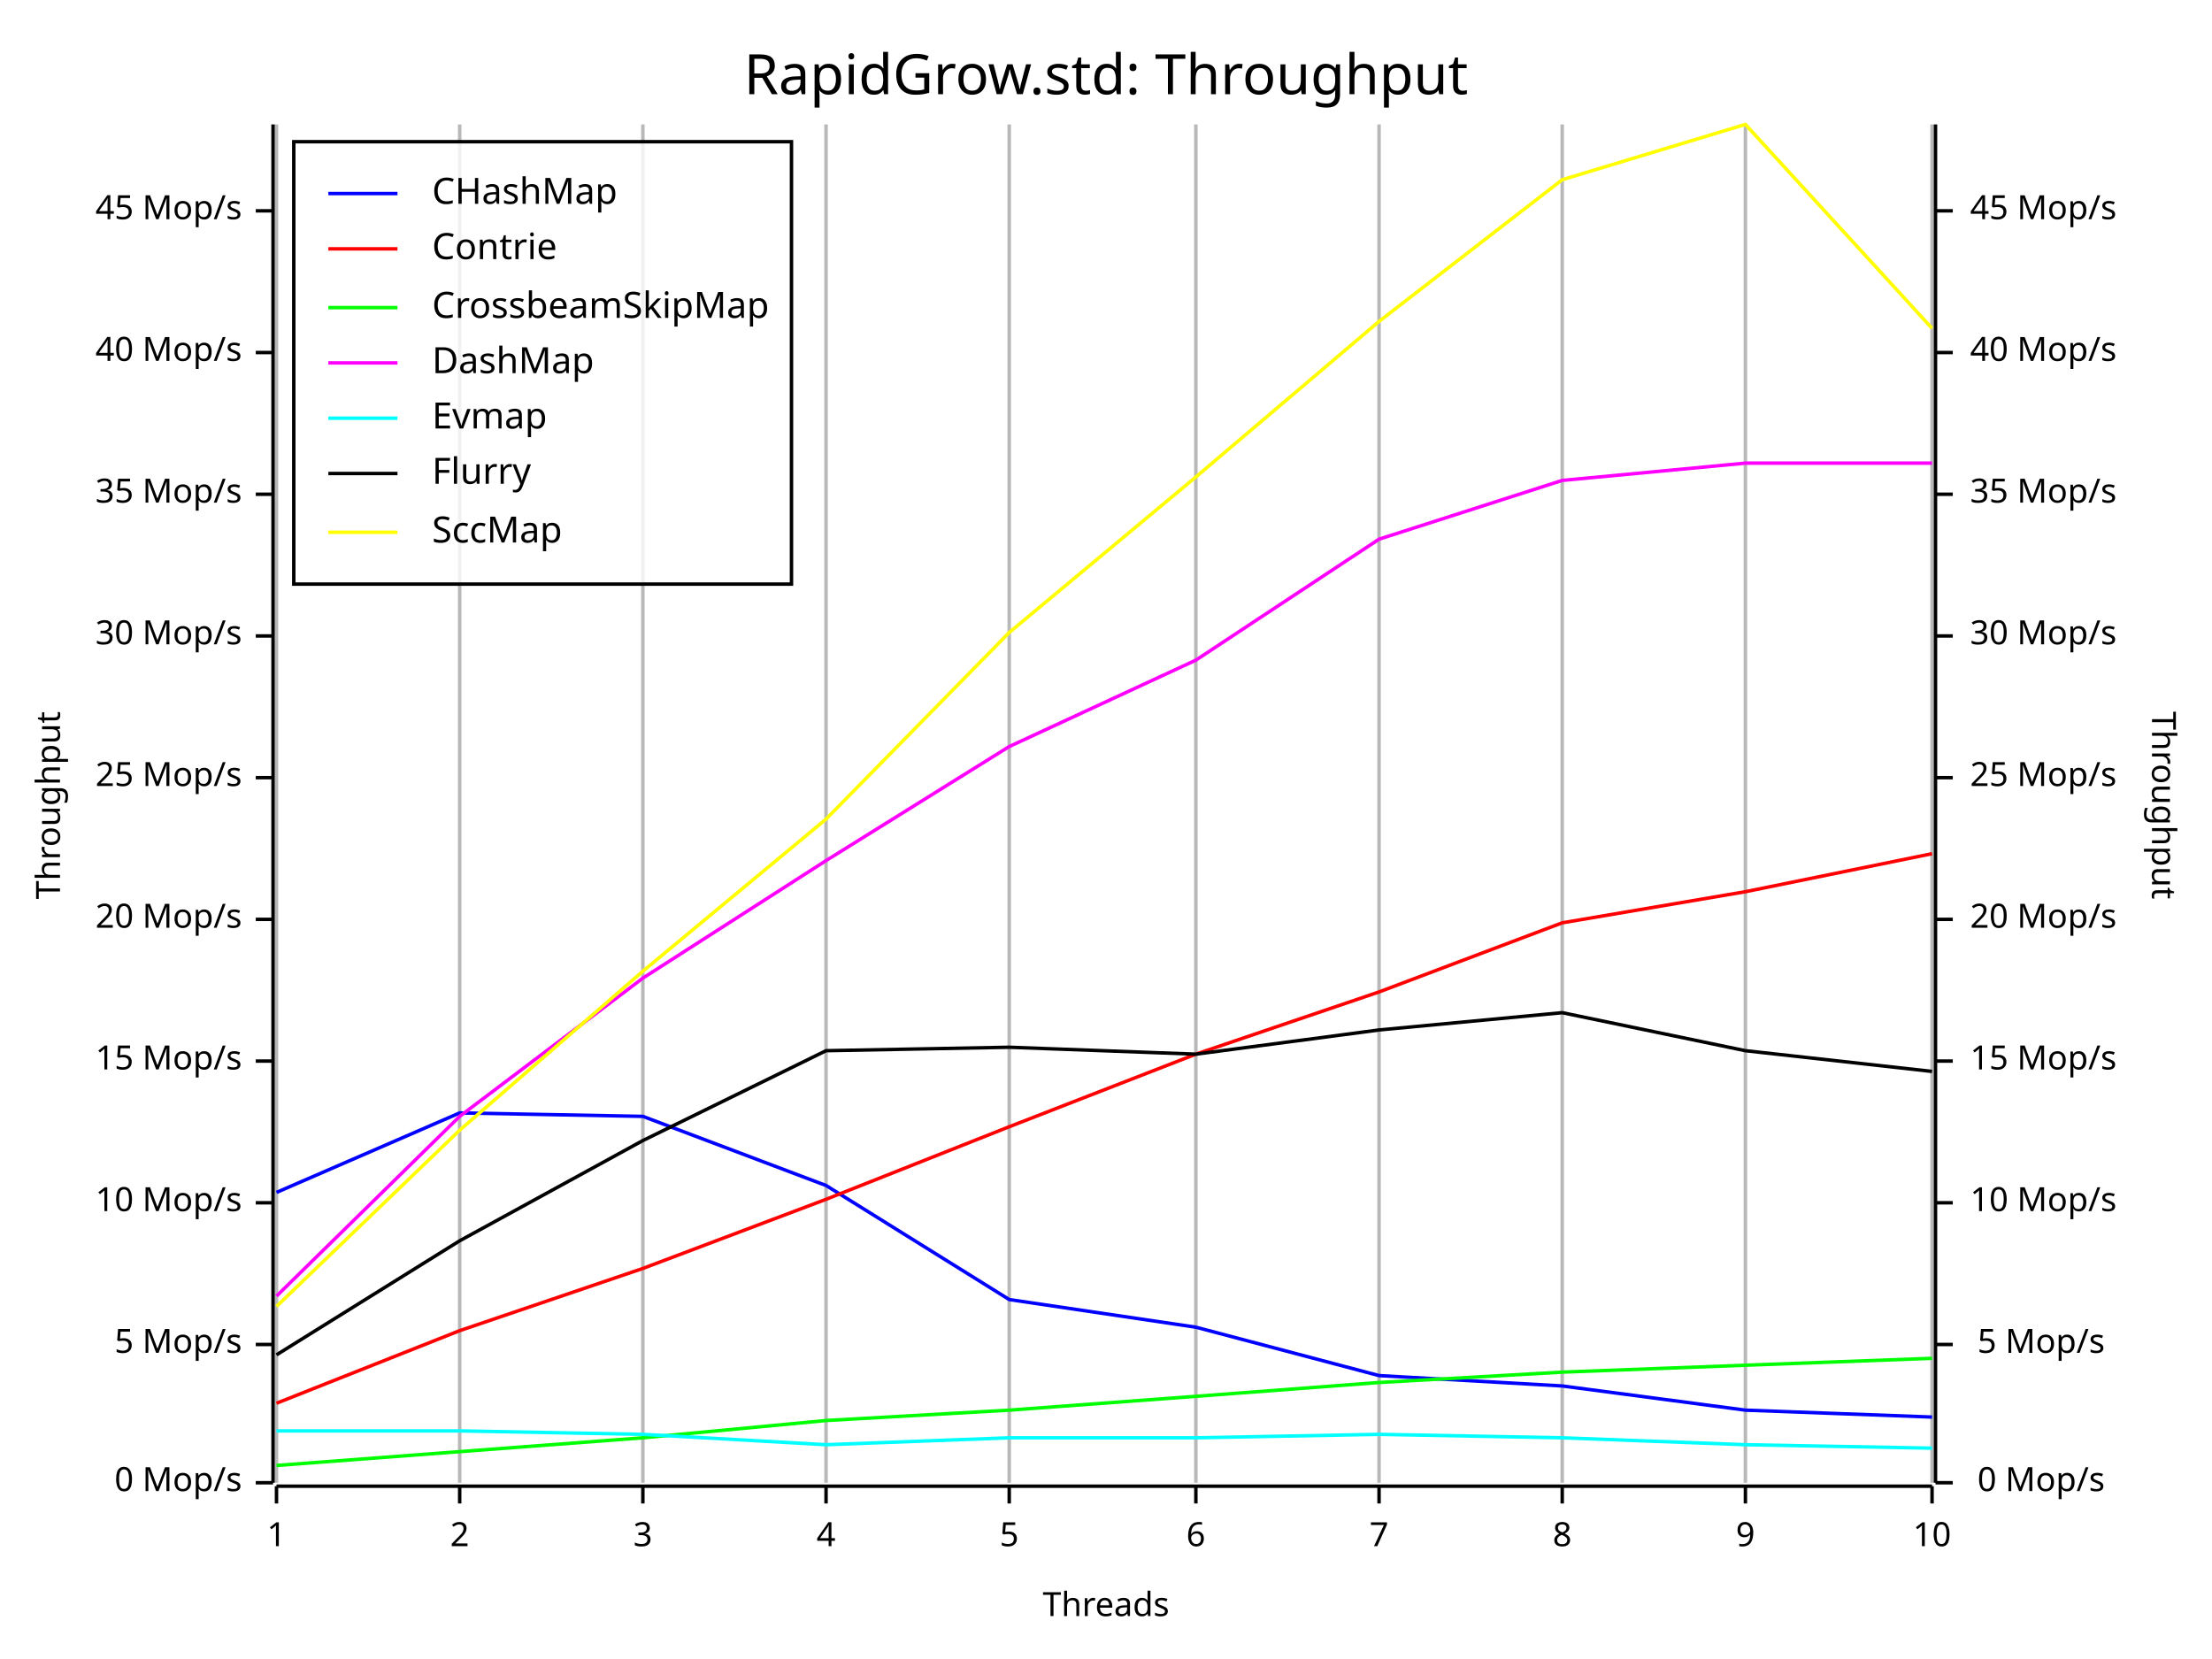
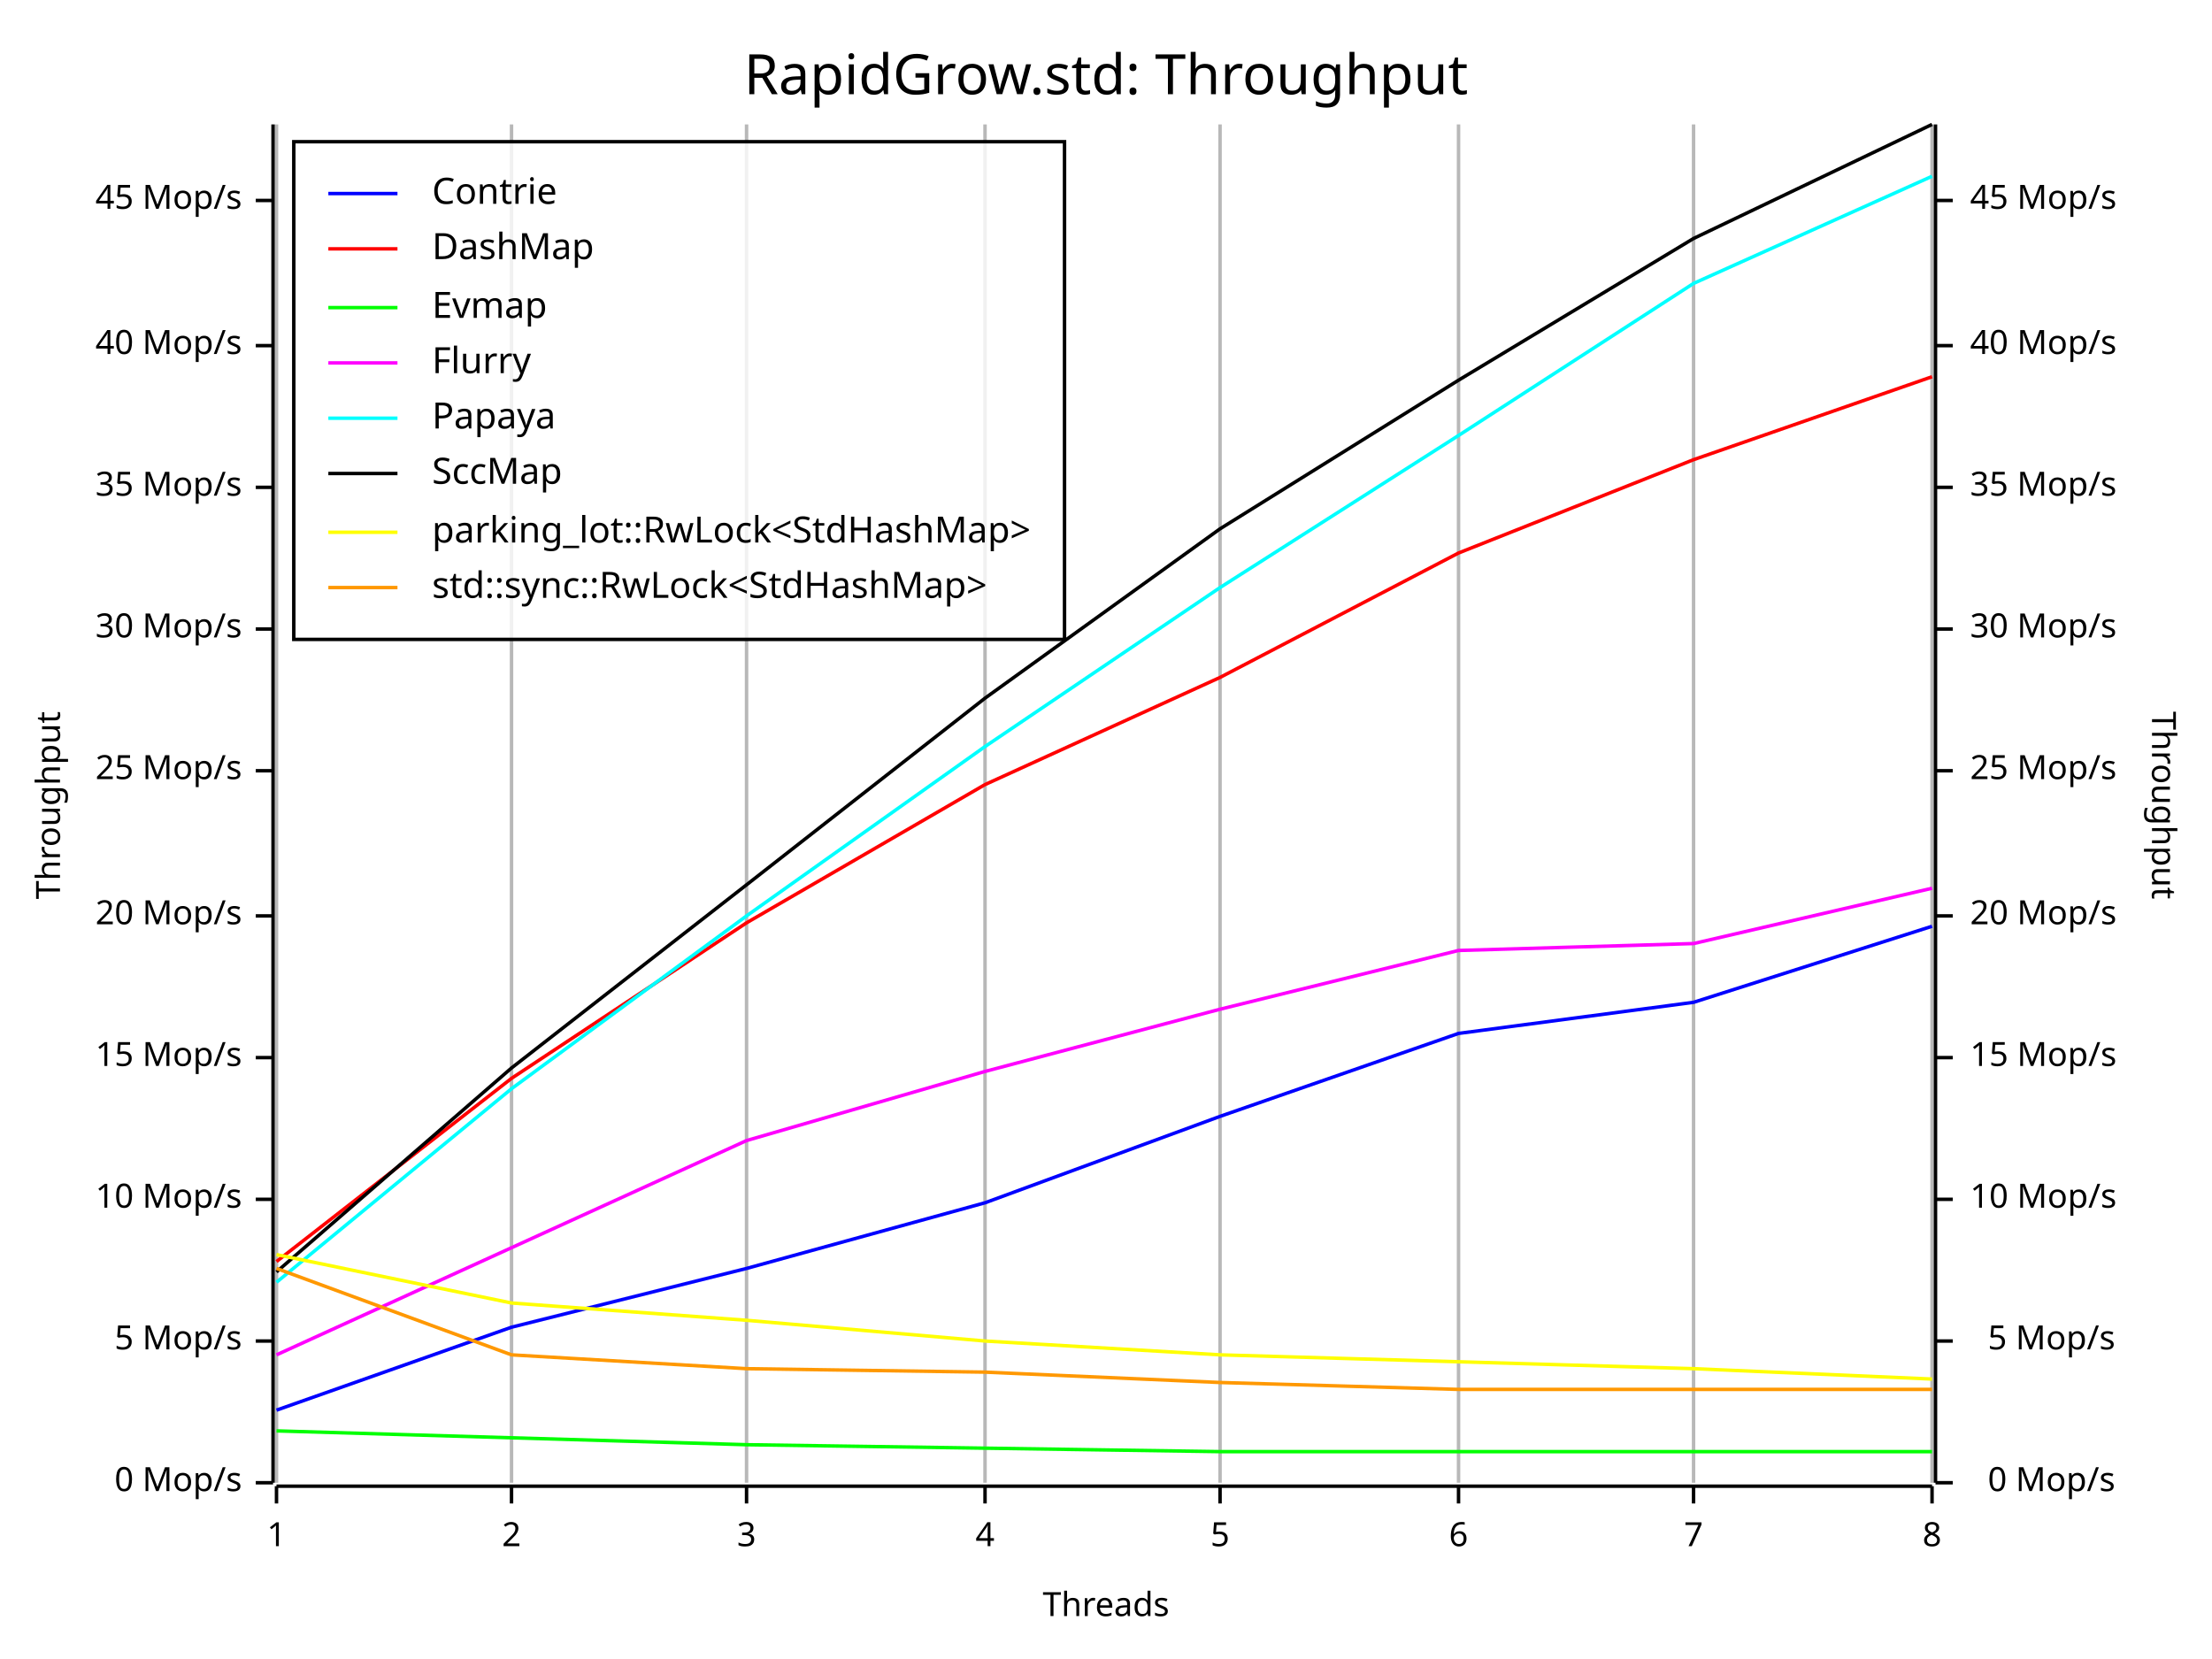
<svg xmlns="http://www.w3.org/2000/svg" width="640" height="480" viewBox="0 0 640 480">
  <rect x="0" y="0" width="640" height="480" opacity="1" fill="#FFFFFF" stroke="none" />
  <text x="320" y="15" dy="0.76em" text-anchor="middle" font-family="Fira Code" font-size="16.129" opacity="1" fill="#000000">
RapidGrow.std: Throughput
</text>
  <line opacity="0.1" stroke="#000000" stroke-width="1" x1="80" y1="429" x2="80" y2="36" />
-   <line opacity="0.1" stroke="#000000" stroke-width="1" x1="133" y1="429" x2="133" y2="36" />
-   <line opacity="0.1" stroke="#000000" stroke-width="1" x1="186" y1="429" x2="186" y2="36" />
-   <line opacity="0.1" stroke="#000000" stroke-width="1" x1="239" y1="429" x2="239" y2="36" />
-   <line opacity="0.1" stroke="#000000" stroke-width="1" x1="292" y1="429" x2="292" y2="36" />
-   <line opacity="0.1" stroke="#000000" stroke-width="1" x1="346" y1="429" x2="346" y2="36" />
-   <line opacity="0.1" stroke="#000000" stroke-width="1" x1="399" y1="429" x2="399" y2="36" />
-   <line opacity="0.1" stroke="#000000" stroke-width="1" x1="452" y1="429" x2="452" y2="36" />
-   <line opacity="0.1" stroke="#000000" stroke-width="1" x1="505" y1="429" x2="505" y2="36" />
+   <line opacity="0.1" stroke="#000000" stroke-width="1" x1="148" y1="429" x2="148" y2="36" />
+   <line opacity="0.1" stroke="#000000" stroke-width="1" x1="216" y1="429" x2="216" y2="36" />
+   <line opacity="0.1" stroke="#000000" stroke-width="1" x1="285" y1="429" x2="285" y2="36" />
+   <line opacity="0.1" stroke="#000000" stroke-width="1" x1="353" y1="429" x2="353" y2="36" />
+   <line opacity="0.1" stroke="#000000" stroke-width="1" x1="422" y1="429" x2="422" y2="36" />
+   <line opacity="0.1" stroke="#000000" stroke-width="1" x1="490" y1="429" x2="490" y2="36" />
  <line opacity="0.1" stroke="#000000" stroke-width="1" x1="559" y1="429" x2="559" y2="36" />
  <text x="10" y="233" dy="0.76em" text-anchor="middle" font-family="sans-serif" font-size="9.677" opacity="1" fill="#000000" transform="rotate(270, 10, 233)">
Throughput
</text>
  <text x="320" y="470" dy="-0.5ex" text-anchor="middle" font-family="sans-serif" font-size="9.677" opacity="1" fill="#000000">
Threads
</text>
  <text x="630" y="233" dy="0.76em" text-anchor="middle" font-family="sans-serif" font-size="9.677" opacity="1" fill="#000000" transform="rotate(90, 630, 233)">
Throughput
</text>
  <line opacity="0.2" stroke="#000000" stroke-width="1" x1="80" y1="429" x2="80" y2="36" />
-   <line opacity="0.2" stroke="#000000" stroke-width="1" x1="133" y1="429" x2="133" y2="36" />
-   <line opacity="0.2" stroke="#000000" stroke-width="1" x1="186" y1="429" x2="186" y2="36" />
-   <line opacity="0.2" stroke="#000000" stroke-width="1" x1="239" y1="429" x2="239" y2="36" />
-   <line opacity="0.2" stroke="#000000" stroke-width="1" x1="292" y1="429" x2="292" y2="36" />
-   <line opacity="0.2" stroke="#000000" stroke-width="1" x1="346" y1="429" x2="346" y2="36" />
-   <line opacity="0.2" stroke="#000000" stroke-width="1" x1="399" y1="429" x2="399" y2="36" />
-   <line opacity="0.2" stroke="#000000" stroke-width="1" x1="452" y1="429" x2="452" y2="36" />
-   <line opacity="0.2" stroke="#000000" stroke-width="1" x1="505" y1="429" x2="505" y2="36" />
+   <line opacity="0.2" stroke="#000000" stroke-width="1" x1="148" y1="429" x2="148" y2="36" />
+   <line opacity="0.2" stroke="#000000" stroke-width="1" x1="216" y1="429" x2="216" y2="36" />
+   <line opacity="0.2" stroke="#000000" stroke-width="1" x1="285" y1="429" x2="285" y2="36" />
+   <line opacity="0.2" stroke="#000000" stroke-width="1" x1="353" y1="429" x2="353" y2="36" />
+   <line opacity="0.2" stroke="#000000" stroke-width="1" x1="422" y1="429" x2="422" y2="36" />
+   <line opacity="0.2" stroke="#000000" stroke-width="1" x1="490" y1="429" x2="490" y2="36" />
  <line opacity="0.2" stroke="#000000" stroke-width="1" x1="559" y1="429" x2="559" y2="36" />
  <polyline fill="none" opacity="1" stroke="#000000" stroke-width="1" points="79,36 79,429 " />
  <text x="70" y="429" dy="0.5ex" text-anchor="end" font-family="sans-serif" font-size="9.677" opacity="1" fill="#000000">
0 Mop/s
</text>
  <polyline fill="none" opacity="1" stroke="#000000" stroke-width="1" points="74,429 79,429 " />
-   <text x="70" y="389" dy="0.5ex" text-anchor="end" font-family="sans-serif" font-size="9.677" opacity="1" fill="#000000">
+   <text x="70" y="388" dy="0.5ex" text-anchor="end" font-family="sans-serif" font-size="9.677" opacity="1" fill="#000000">
5 Mop/s
</text>
-   <polyline fill="none" opacity="1" stroke="#000000" stroke-width="1" points="74,389 79,389 " />
-   <text x="70" y="348" dy="0.5ex" text-anchor="end" font-family="sans-serif" font-size="9.677" opacity="1" fill="#000000">
+   <polyline fill="none" opacity="1" stroke="#000000" stroke-width="1" points="74,388 79,388 " />
+   <text x="70" y="347" dy="0.5ex" text-anchor="end" font-family="sans-serif" font-size="9.677" opacity="1" fill="#000000">
10 Mop/s
</text>
-   <polyline fill="none" opacity="1" stroke="#000000" stroke-width="1" points="74,348 79,348 " />
-   <text x="70" y="307" dy="0.5ex" text-anchor="end" font-family="sans-serif" font-size="9.677" opacity="1" fill="#000000">
+   <polyline fill="none" opacity="1" stroke="#000000" stroke-width="1" points="74,347 79,347 " />
+   <text x="70" y="306" dy="0.5ex" text-anchor="end" font-family="sans-serif" font-size="9.677" opacity="1" fill="#000000">
15 Mop/s
</text>
-   <polyline fill="none" opacity="1" stroke="#000000" stroke-width="1" points="74,307 79,307 " />
-   <text x="70" y="266" dy="0.5ex" text-anchor="end" font-family="sans-serif" font-size="9.677" opacity="1" fill="#000000">
+   <polyline fill="none" opacity="1" stroke="#000000" stroke-width="1" points="74,306 79,306 " />
+   <text x="70" y="265" dy="0.5ex" text-anchor="end" font-family="sans-serif" font-size="9.677" opacity="1" fill="#000000">
20 Mop/s
</text>
-   <polyline fill="none" opacity="1" stroke="#000000" stroke-width="1" points="74,266 79,266 " />
-   <text x="70" y="225" dy="0.5ex" text-anchor="end" font-family="sans-serif" font-size="9.677" opacity="1" fill="#000000">
+   <polyline fill="none" opacity="1" stroke="#000000" stroke-width="1" points="74,265 79,265 " />
+   <text x="70" y="223" dy="0.5ex" text-anchor="end" font-family="sans-serif" font-size="9.677" opacity="1" fill="#000000">
25 Mop/s
</text>
-   <polyline fill="none" opacity="1" stroke="#000000" stroke-width="1" points="74,225 79,225 " />
-   <text x="70" y="184" dy="0.5ex" text-anchor="end" font-family="sans-serif" font-size="9.677" opacity="1" fill="#000000">
+   <polyline fill="none" opacity="1" stroke="#000000" stroke-width="1" points="74,223 79,223 " />
+   <text x="70" y="182" dy="0.5ex" text-anchor="end" font-family="sans-serif" font-size="9.677" opacity="1" fill="#000000">
30 Mop/s
</text>
-   <polyline fill="none" opacity="1" stroke="#000000" stroke-width="1" points="74,184 79,184 " />
-   <text x="70" y="143" dy="0.5ex" text-anchor="end" font-family="sans-serif" font-size="9.677" opacity="1" fill="#000000">
+   <polyline fill="none" opacity="1" stroke="#000000" stroke-width="1" points="74,182 79,182 " />
+   <text x="70" y="141" dy="0.5ex" text-anchor="end" font-family="sans-serif" font-size="9.677" opacity="1" fill="#000000">
35 Mop/s
</text>
-   <polyline fill="none" opacity="1" stroke="#000000" stroke-width="1" points="74,143 79,143 " />
-   <text x="70" y="102" dy="0.5ex" text-anchor="end" font-family="sans-serif" font-size="9.677" opacity="1" fill="#000000">
+   <polyline fill="none" opacity="1" stroke="#000000" stroke-width="1" points="74,141 79,141 " />
+   <text x="70" y="100" dy="0.5ex" text-anchor="end" font-family="sans-serif" font-size="9.677" opacity="1" fill="#000000">
40 Mop/s
</text>
-   <polyline fill="none" opacity="1" stroke="#000000" stroke-width="1" points="74,102 79,102 " />
-   <text x="70" y="61" dy="0.5ex" text-anchor="end" font-family="sans-serif" font-size="9.677" opacity="1" fill="#000000">
+   <polyline fill="none" opacity="1" stroke="#000000" stroke-width="1" points="74,100 79,100 " />
+   <text x="70" y="58" dy="0.5ex" text-anchor="end" font-family="sans-serif" font-size="9.677" opacity="1" fill="#000000">
45 Mop/s
</text>
-   <polyline fill="none" opacity="1" stroke="#000000" stroke-width="1" points="74,61 79,61 " />
+   <polyline fill="none" opacity="1" stroke="#000000" stroke-width="1" points="74,58 79,58 " />
  <polyline fill="none" opacity="1" stroke="#000000" stroke-width="1" points="80,430 559,430 " />
  <text x="80" y="440" dy="0.76em" text-anchor="middle" font-family="sans-serif" font-size="9.677" opacity="1" fill="#000000">
1
</text>
  <polyline fill="none" opacity="1" stroke="#000000" stroke-width="1" points="80,430 80,435 " />
-   <text x="133" y="440" dy="0.76em" text-anchor="middle" font-family="sans-serif" font-size="9.677" opacity="1" fill="#000000">
+   <text x="148" y="440" dy="0.76em" text-anchor="middle" font-family="sans-serif" font-size="9.677" opacity="1" fill="#000000">
2
</text>
-   <polyline fill="none" opacity="1" stroke="#000000" stroke-width="1" points="133,430 133,435 " />
-   <text x="186" y="440" dy="0.76em" text-anchor="middle" font-family="sans-serif" font-size="9.677" opacity="1" fill="#000000">
+   <polyline fill="none" opacity="1" stroke="#000000" stroke-width="1" points="148,430 148,435 " />
+   <text x="216" y="440" dy="0.76em" text-anchor="middle" font-family="sans-serif" font-size="9.677" opacity="1" fill="#000000">
3
</text>
-   <polyline fill="none" opacity="1" stroke="#000000" stroke-width="1" points="186,430 186,435 " />
-   <text x="239" y="440" dy="0.76em" text-anchor="middle" font-family="sans-serif" font-size="9.677" opacity="1" fill="#000000">
+   <polyline fill="none" opacity="1" stroke="#000000" stroke-width="1" points="216,430 216,435 " />
+   <text x="285" y="440" dy="0.76em" text-anchor="middle" font-family="sans-serif" font-size="9.677" opacity="1" fill="#000000">
4
</text>
-   <polyline fill="none" opacity="1" stroke="#000000" stroke-width="1" points="239,430 239,435 " />
-   <text x="292" y="440" dy="0.76em" text-anchor="middle" font-family="sans-serif" font-size="9.677" opacity="1" fill="#000000">
+   <polyline fill="none" opacity="1" stroke="#000000" stroke-width="1" points="285,430 285,435 " />
+   <text x="353" y="440" dy="0.76em" text-anchor="middle" font-family="sans-serif" font-size="9.677" opacity="1" fill="#000000">
5
</text>
-   <polyline fill="none" opacity="1" stroke="#000000" stroke-width="1" points="292,430 292,435 " />
-   <text x="346" y="440" dy="0.76em" text-anchor="middle" font-family="sans-serif" font-size="9.677" opacity="1" fill="#000000">
+   <polyline fill="none" opacity="1" stroke="#000000" stroke-width="1" points="353,430 353,435 " />
+   <text x="422" y="440" dy="0.76em" text-anchor="middle" font-family="sans-serif" font-size="9.677" opacity="1" fill="#000000">
6
</text>
-   <polyline fill="none" opacity="1" stroke="#000000" stroke-width="1" points="346,430 346,435 " />
-   <text x="399" y="440" dy="0.76em" text-anchor="middle" font-family="sans-serif" font-size="9.677" opacity="1" fill="#000000">
+   <polyline fill="none" opacity="1" stroke="#000000" stroke-width="1" points="422,430 422,435 " />
+   <text x="490" y="440" dy="0.76em" text-anchor="middle" font-family="sans-serif" font-size="9.677" opacity="1" fill="#000000">
7
</text>
-   <polyline fill="none" opacity="1" stroke="#000000" stroke-width="1" points="399,430 399,435 " />
-   <text x="452" y="440" dy="0.76em" text-anchor="middle" font-family="sans-serif" font-size="9.677" opacity="1" fill="#000000">
+   <polyline fill="none" opacity="1" stroke="#000000" stroke-width="1" points="490,430 490,435 " />
+   <text x="559" y="440" dy="0.76em" text-anchor="middle" font-family="sans-serif" font-size="9.677" opacity="1" fill="#000000">
8
- </text>
-   <polyline fill="none" opacity="1" stroke="#000000" stroke-width="1" points="452,430 452,435 " />
-   <text x="505" y="440" dy="0.76em" text-anchor="middle" font-family="sans-serif" font-size="9.677" opacity="1" fill="#000000">
- 9
- </text>
-   <polyline fill="none" opacity="1" stroke="#000000" stroke-width="1" points="505,430 505,435 " />
-   <text x="559" y="440" dy="0.76em" text-anchor="middle" font-family="sans-serif" font-size="9.677" opacity="1" fill="#000000">
- 10
</text>
  <polyline fill="none" opacity="1" stroke="#000000" stroke-width="1" points="559,430 559,435 " />
  <polyline fill="none" opacity="1" stroke="#000000" stroke-width="1" points="560,36 560,429 " />
-   <text x="609" y="429" dy="0.5ex" text-anchor="end" font-family="sans-serif" font-size="9.677" opacity="1" fill="#000000">
+   <text x="612" y="429" dy="0.5ex" text-anchor="end" font-family="sans-serif" font-size="9.677" opacity="1" fill="#000000">
0 Mop/s
</text>
  <polyline fill="none" opacity="1" stroke="#000000" stroke-width="1" points="560,429 565,429 " />
-   <text x="609" y="389" dy="0.5ex" text-anchor="end" font-family="sans-serif" font-size="9.677" opacity="1" fill="#000000">
+   <text x="612" y="388" dy="0.5ex" text-anchor="end" font-family="sans-serif" font-size="9.677" opacity="1" fill="#000000">
5 Mop/s
</text>
-   <polyline fill="none" opacity="1" stroke="#000000" stroke-width="1" points="560,389 565,389 " />
-   <text x="570" y="348" dy="0.5ex" text-anchor="start" font-family="sans-serif" font-size="9.677" opacity="1" fill="#000000">
+   <polyline fill="none" opacity="1" stroke="#000000" stroke-width="1" points="560,388 565,388 " />
+   <text x="570" y="347" dy="0.5ex" text-anchor="start" font-family="sans-serif" font-size="9.677" opacity="1" fill="#000000">
10 Mop/s
</text>
-   <polyline fill="none" opacity="1" stroke="#000000" stroke-width="1" points="560,348 565,348 " />
-   <text x="570" y="307" dy="0.5ex" text-anchor="start" font-family="sans-serif" font-size="9.677" opacity="1" fill="#000000">
+   <polyline fill="none" opacity="1" stroke="#000000" stroke-width="1" points="560,347 565,347 " />
+   <text x="570" y="306" dy="0.5ex" text-anchor="start" font-family="sans-serif" font-size="9.677" opacity="1" fill="#000000">
15 Mop/s
</text>
-   <polyline fill="none" opacity="1" stroke="#000000" stroke-width="1" points="560,307 565,307 " />
-   <text x="570" y="266" dy="0.5ex" text-anchor="start" font-family="sans-serif" font-size="9.677" opacity="1" fill="#000000">
+   <polyline fill="none" opacity="1" stroke="#000000" stroke-width="1" points="560,306 565,306 " />
+   <text x="570" y="265" dy="0.5ex" text-anchor="start" font-family="sans-serif" font-size="9.677" opacity="1" fill="#000000">
20 Mop/s
</text>
-   <polyline fill="none" opacity="1" stroke="#000000" stroke-width="1" points="560,266 565,266 " />
-   <text x="570" y="225" dy="0.5ex" text-anchor="start" font-family="sans-serif" font-size="9.677" opacity="1" fill="#000000">
+   <polyline fill="none" opacity="1" stroke="#000000" stroke-width="1" points="560,265 565,265 " />
+   <text x="570" y="223" dy="0.5ex" text-anchor="start" font-family="sans-serif" font-size="9.677" opacity="1" fill="#000000">
25 Mop/s
</text>
-   <polyline fill="none" opacity="1" stroke="#000000" stroke-width="1" points="560,225 565,225 " />
-   <text x="570" y="184" dy="0.5ex" text-anchor="start" font-family="sans-serif" font-size="9.677" opacity="1" fill="#000000">
+   <polyline fill="none" opacity="1" stroke="#000000" stroke-width="1" points="560,223 565,223 " />
+   <text x="570" y="182" dy="0.5ex" text-anchor="start" font-family="sans-serif" font-size="9.677" opacity="1" fill="#000000">
30 Mop/s
</text>
-   <polyline fill="none" opacity="1" stroke="#000000" stroke-width="1" points="560,184 565,184 " />
-   <text x="570" y="143" dy="0.5ex" text-anchor="start" font-family="sans-serif" font-size="9.677" opacity="1" fill="#000000">
+   <polyline fill="none" opacity="1" stroke="#000000" stroke-width="1" points="560,182 565,182 " />
+   <text x="570" y="141" dy="0.5ex" text-anchor="start" font-family="sans-serif" font-size="9.677" opacity="1" fill="#000000">
35 Mop/s
</text>
-   <polyline fill="none" opacity="1" stroke="#000000" stroke-width="1" points="560,143 565,143 " />
-   <text x="570" y="102" dy="0.5ex" text-anchor="start" font-family="sans-serif" font-size="9.677" opacity="1" fill="#000000">
+   <polyline fill="none" opacity="1" stroke="#000000" stroke-width="1" points="560,141 565,141 " />
+   <text x="570" y="100" dy="0.5ex" text-anchor="start" font-family="sans-serif" font-size="9.677" opacity="1" fill="#000000">
40 Mop/s
</text>
-   <polyline fill="none" opacity="1" stroke="#000000" stroke-width="1" points="560,102 565,102 " />
-   <text x="570" y="61" dy="0.5ex" text-anchor="start" font-family="sans-serif" font-size="9.677" opacity="1" fill="#000000">
+   <polyline fill="none" opacity="1" stroke="#000000" stroke-width="1" points="560,100 565,100 " />
+   <text x="570" y="58" dy="0.5ex" text-anchor="start" font-family="sans-serif" font-size="9.677" opacity="1" fill="#000000">
45 Mop/s
</text>
-   <polyline fill="none" opacity="1" stroke="#000000" stroke-width="1" points="560,61 565,61 " />
-   <polyline fill="none" opacity="1" stroke="#0000FF" stroke-width="1" points="80,345 133,322 186,323 239,343 292,376 346,384 399,398 452,401 505,408 559,410 " />
-   <polyline fill="none" opacity="1" stroke="#FF0000" stroke-width="1" points="80,406 133,385 186,367 239,347 292,326 346,305 399,287 452,267 505,258 559,247 " />
-   <polyline fill="none" opacity="1" stroke="#00FF00" stroke-width="1" points="80,424 133,420 186,416 239,411 292,408 346,404 399,400 452,397 505,395 559,393 " />
-   <polyline fill="none" opacity="1" stroke="#FF00FF" stroke-width="1" points="80,375 133,323 186,283 239,249 292,216 346,191 399,156 452,139 505,134 559,134 " />
-   <polyline fill="none" opacity="1" stroke="#00FFFF" stroke-width="1" points="80,414 133,414 186,415 239,418 292,416 346,416 399,415 452,416 505,418 559,419 " />
-   <polyline fill="none" opacity="1" stroke="#000000" stroke-width="1" points="80,392 133,359 186,330 239,304 292,303 346,305 399,298 452,293 505,304 559,310 " />
-   <polyline fill="none" opacity="1" stroke="#FFFF00" stroke-width="1" points="80,378 133,327 186,281 239,237 292,183 346,138 399,93 452,52 505,36 559,95 " />
-   <rect x="85" y="41" width="144" height="128" opacity="0.8" fill="#FFFFFF" stroke="none" />
-   <rect x="85" y="41" width="144" height="128" opacity="1" fill="none" stroke="#000000" />
+   <polyline fill="none" opacity="1" stroke="#000000" stroke-width="1" points="560,58 565,58 " />
+   <polyline fill="none" opacity="1" stroke="#0000FF" stroke-width="1" points="80,408 148,384 216,367 285,348 353,323 422,299 490,290 559,268 " />
+   <polyline fill="none" opacity="1" stroke="#FF0000" stroke-width="1" points="80,365 148,312 216,267 285,227 353,196 422,160 490,133 559,109 " />
+   <polyline fill="none" opacity="1" stroke="#00FF00" stroke-width="1" points="80,414 148,416 216,418 285,419 353,420 422,420 490,420 559,420 " />
+   <polyline fill="none" opacity="1" stroke="#FF00FF" stroke-width="1" points="80,392 148,361 216,330 285,310 353,292 422,275 490,273 559,257 " />
+   <polyline fill="none" opacity="1" stroke="#00FFFF" stroke-width="1" points="80,371 148,315 216,265 285,216 353,170 422,126 490,82 559,51 " />
+   <polyline fill="none" opacity="1" stroke="#000000" stroke-width="1" points="80,368 148,309 216,256 285,202 353,153 422,110 490,69 559,36 " />
+   <polyline fill="none" opacity="1" stroke="#FFFF00" stroke-width="1" points="80,363 148,377 216,382 285,388 353,392 422,394 490,396 559,399 " />
+   <polyline fill="none" opacity="1" stroke="#FF9800" stroke-width="1" points="80,367 148,392 216,396 285,397 353,400 422,402 490,402 559,402 " />
+   <rect x="85" y="41" width="223" height="144" opacity="0.8" fill="#FFFFFF" stroke="none" />
+   <rect x="85" y="41" width="223" height="144" opacity="1" fill="none" stroke="#000000" />
  <text x="125" y="51" dy="0.76em" text-anchor="start" font-family="Fira Code" font-size="10.484" opacity="1" fill="#000000">
- CHashMap
+ Contrie
</text>
  <text x="125" y="67" dy="0.76em" text-anchor="start" font-family="Fira Code" font-size="10.484" opacity="1" fill="#000000">
- Contrie
+ DashMap
</text>
  <text x="125" y="84" dy="0.76em" text-anchor="start" font-family="Fira Code" font-size="10.484" opacity="1" fill="#000000">
- CrossbeamSkipMap
+ Evmap
</text>
  <text x="125" y="100" dy="0.76em" text-anchor="start" font-family="Fira Code" font-size="10.484" opacity="1" fill="#000000">
- DashMap
+ Flurry
</text>
  <text x="125" y="116" dy="0.76em" text-anchor="start" font-family="Fira Code" font-size="10.484" opacity="1" fill="#000000">
- Evmap
+ Papaya
</text>
  <text x="125" y="132" dy="0.76em" text-anchor="start" font-family="Fira Code" font-size="10.484" opacity="1" fill="#000000">
- Flurry
+ SccMap
</text>
  <text x="125" y="149" dy="0.76em" text-anchor="start" font-family="Fira Code" font-size="10.484" opacity="1" fill="#000000">
- SccMap
+ parking_lot::RwLock&lt;StdHashMap&gt;
+ </text>
+   <text x="125" y="165" dy="0.76em" text-anchor="start" font-family="Fira Code" font-size="10.484" opacity="1" fill="#000000">
+ std::sync::RwLock&lt;StdHashMap&gt;
</text>
  <polyline fill="none" opacity="1" stroke="#0000FF" stroke-width="1" points="95,56 115,56 " />
  <polyline fill="none" opacity="1" stroke="#FF0000" stroke-width="1" points="95,72 115,72 " />
  <polyline fill="none" opacity="1" stroke="#00FF00" stroke-width="1" points="95,89 115,89 " />
  <polyline fill="none" opacity="1" stroke="#FF00FF" stroke-width="1" points="95,105 115,105 " />
  <polyline fill="none" opacity="1" stroke="#00FFFF" stroke-width="1" points="95,121 115,121 " />
  <polyline fill="none" opacity="1" stroke="#000000" stroke-width="1" points="95,137 115,137 " />
  <polyline fill="none" opacity="1" stroke="#FFFF00" stroke-width="1" points="95,154 115,154 " />
+   <polyline fill="none" opacity="1" stroke="#FF9800" stroke-width="1" points="95,170 115,170 " />
</svg>
